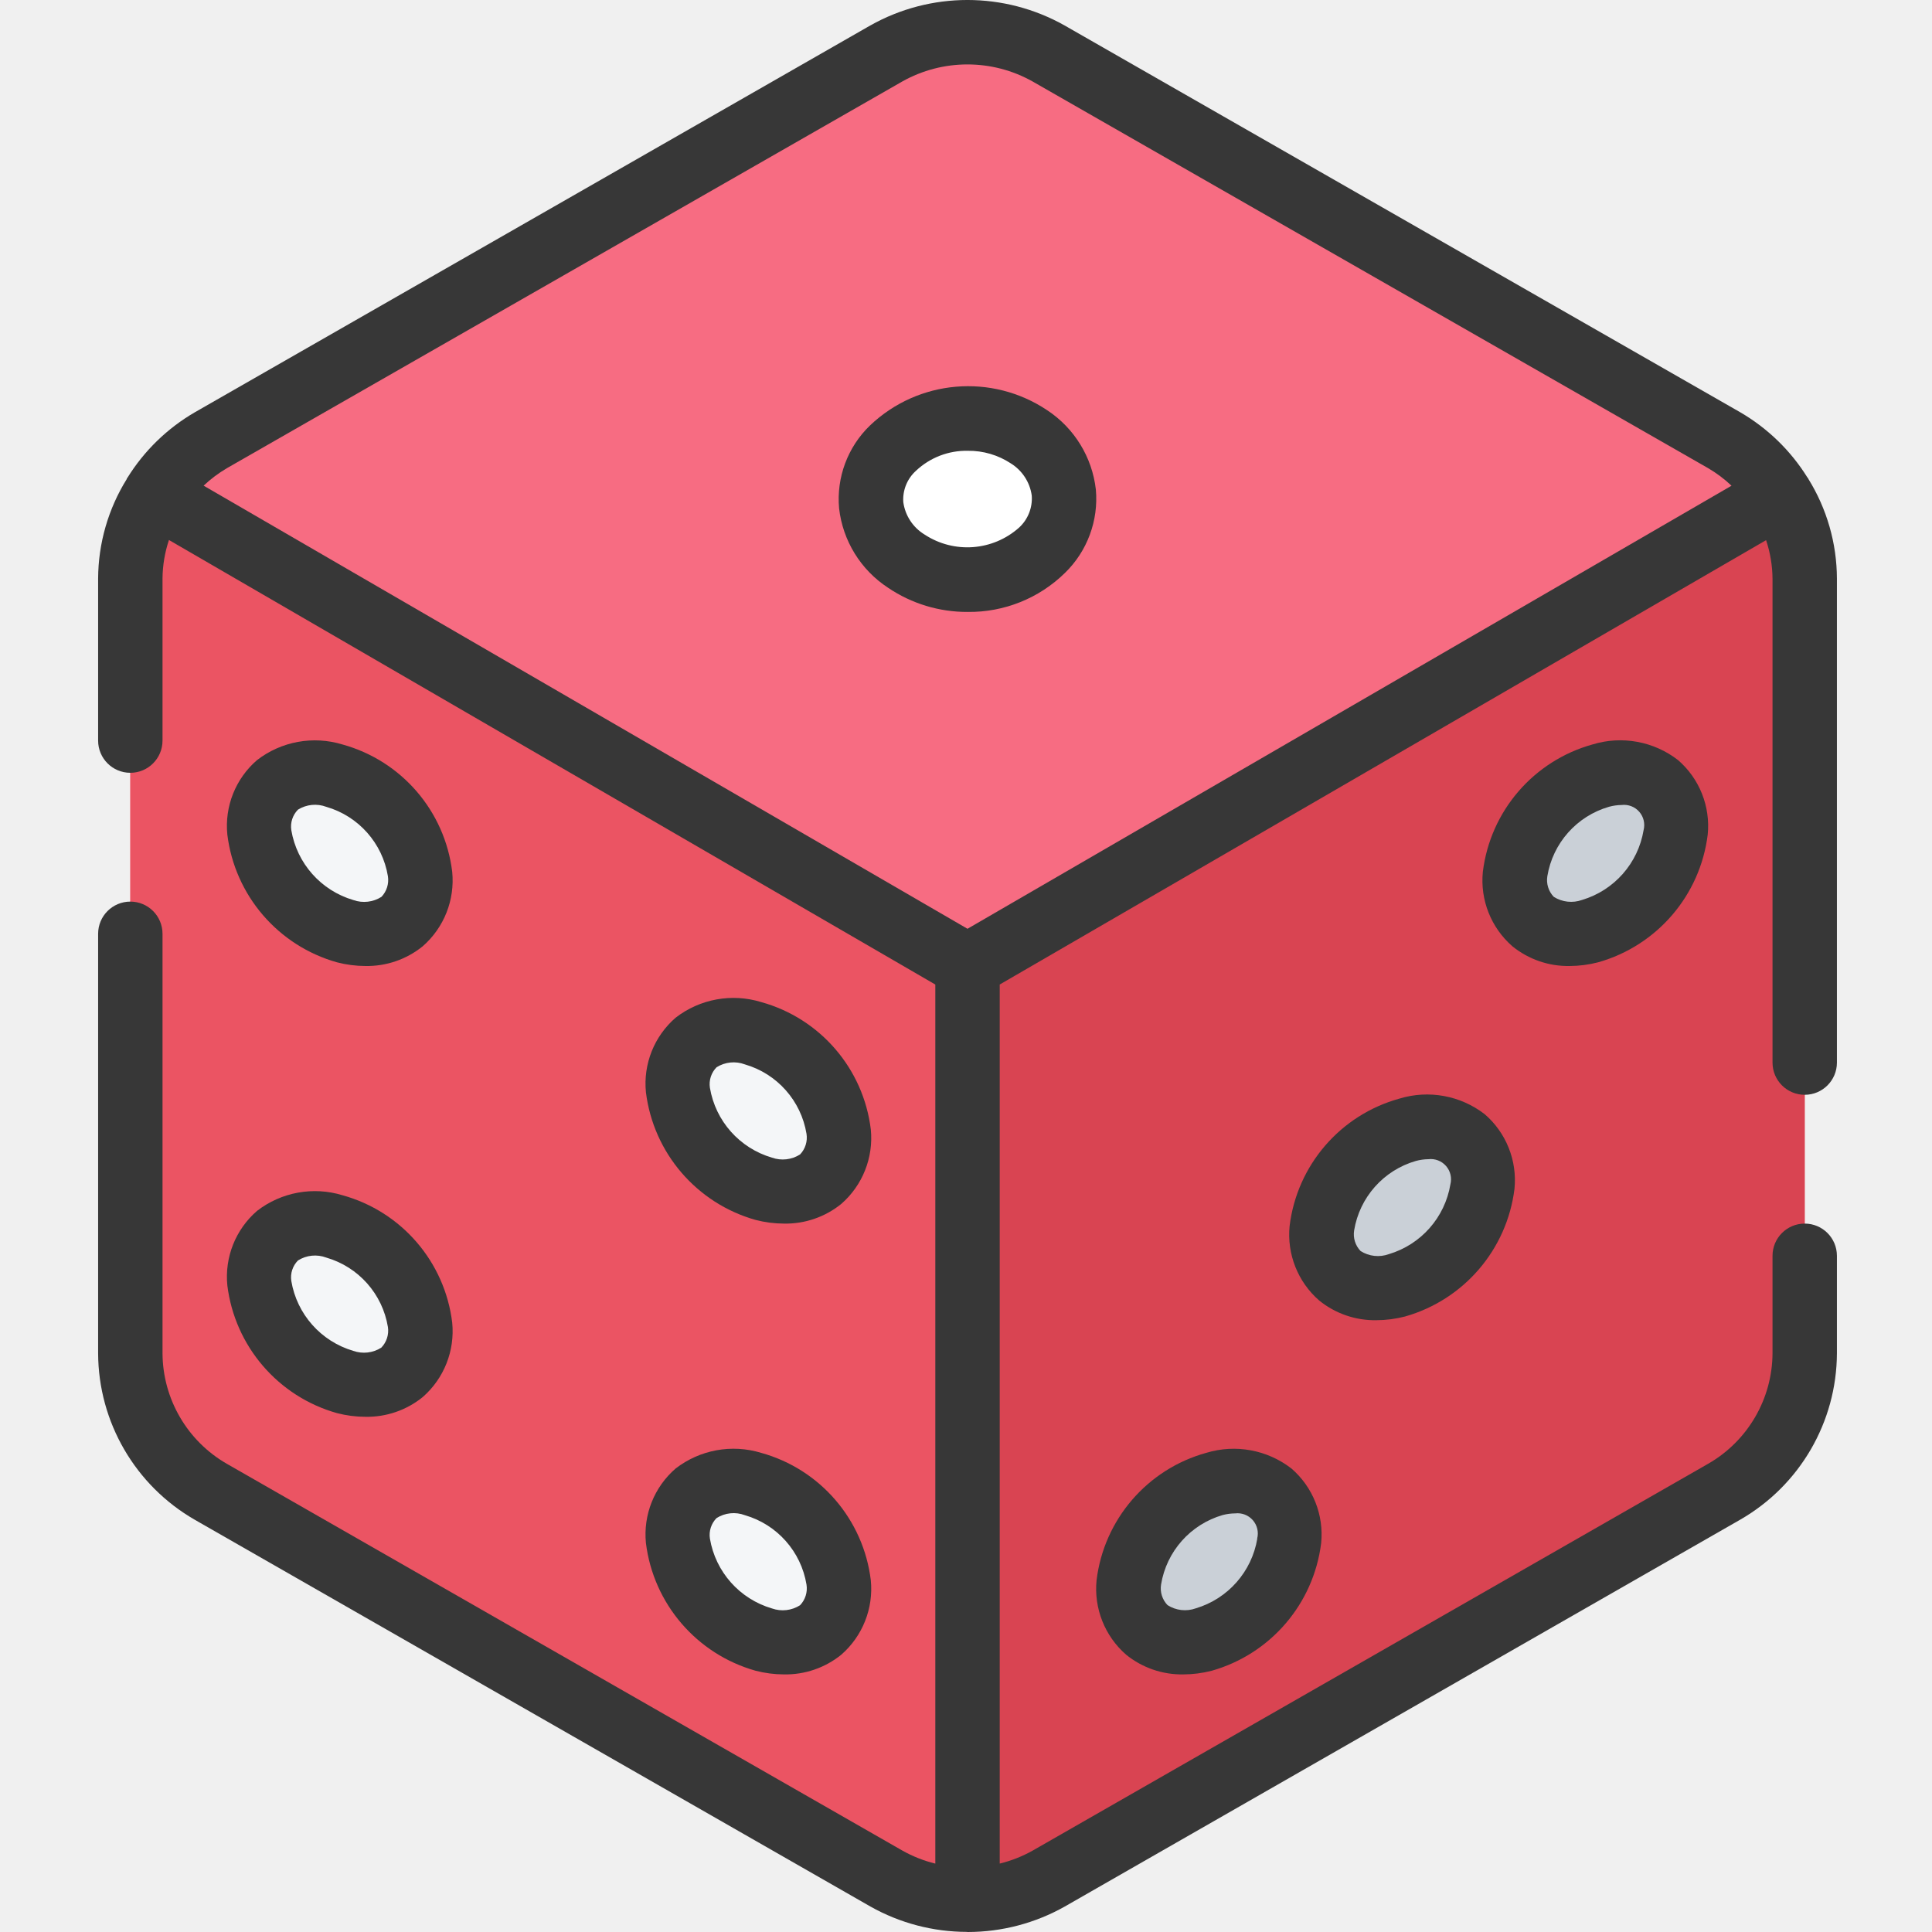
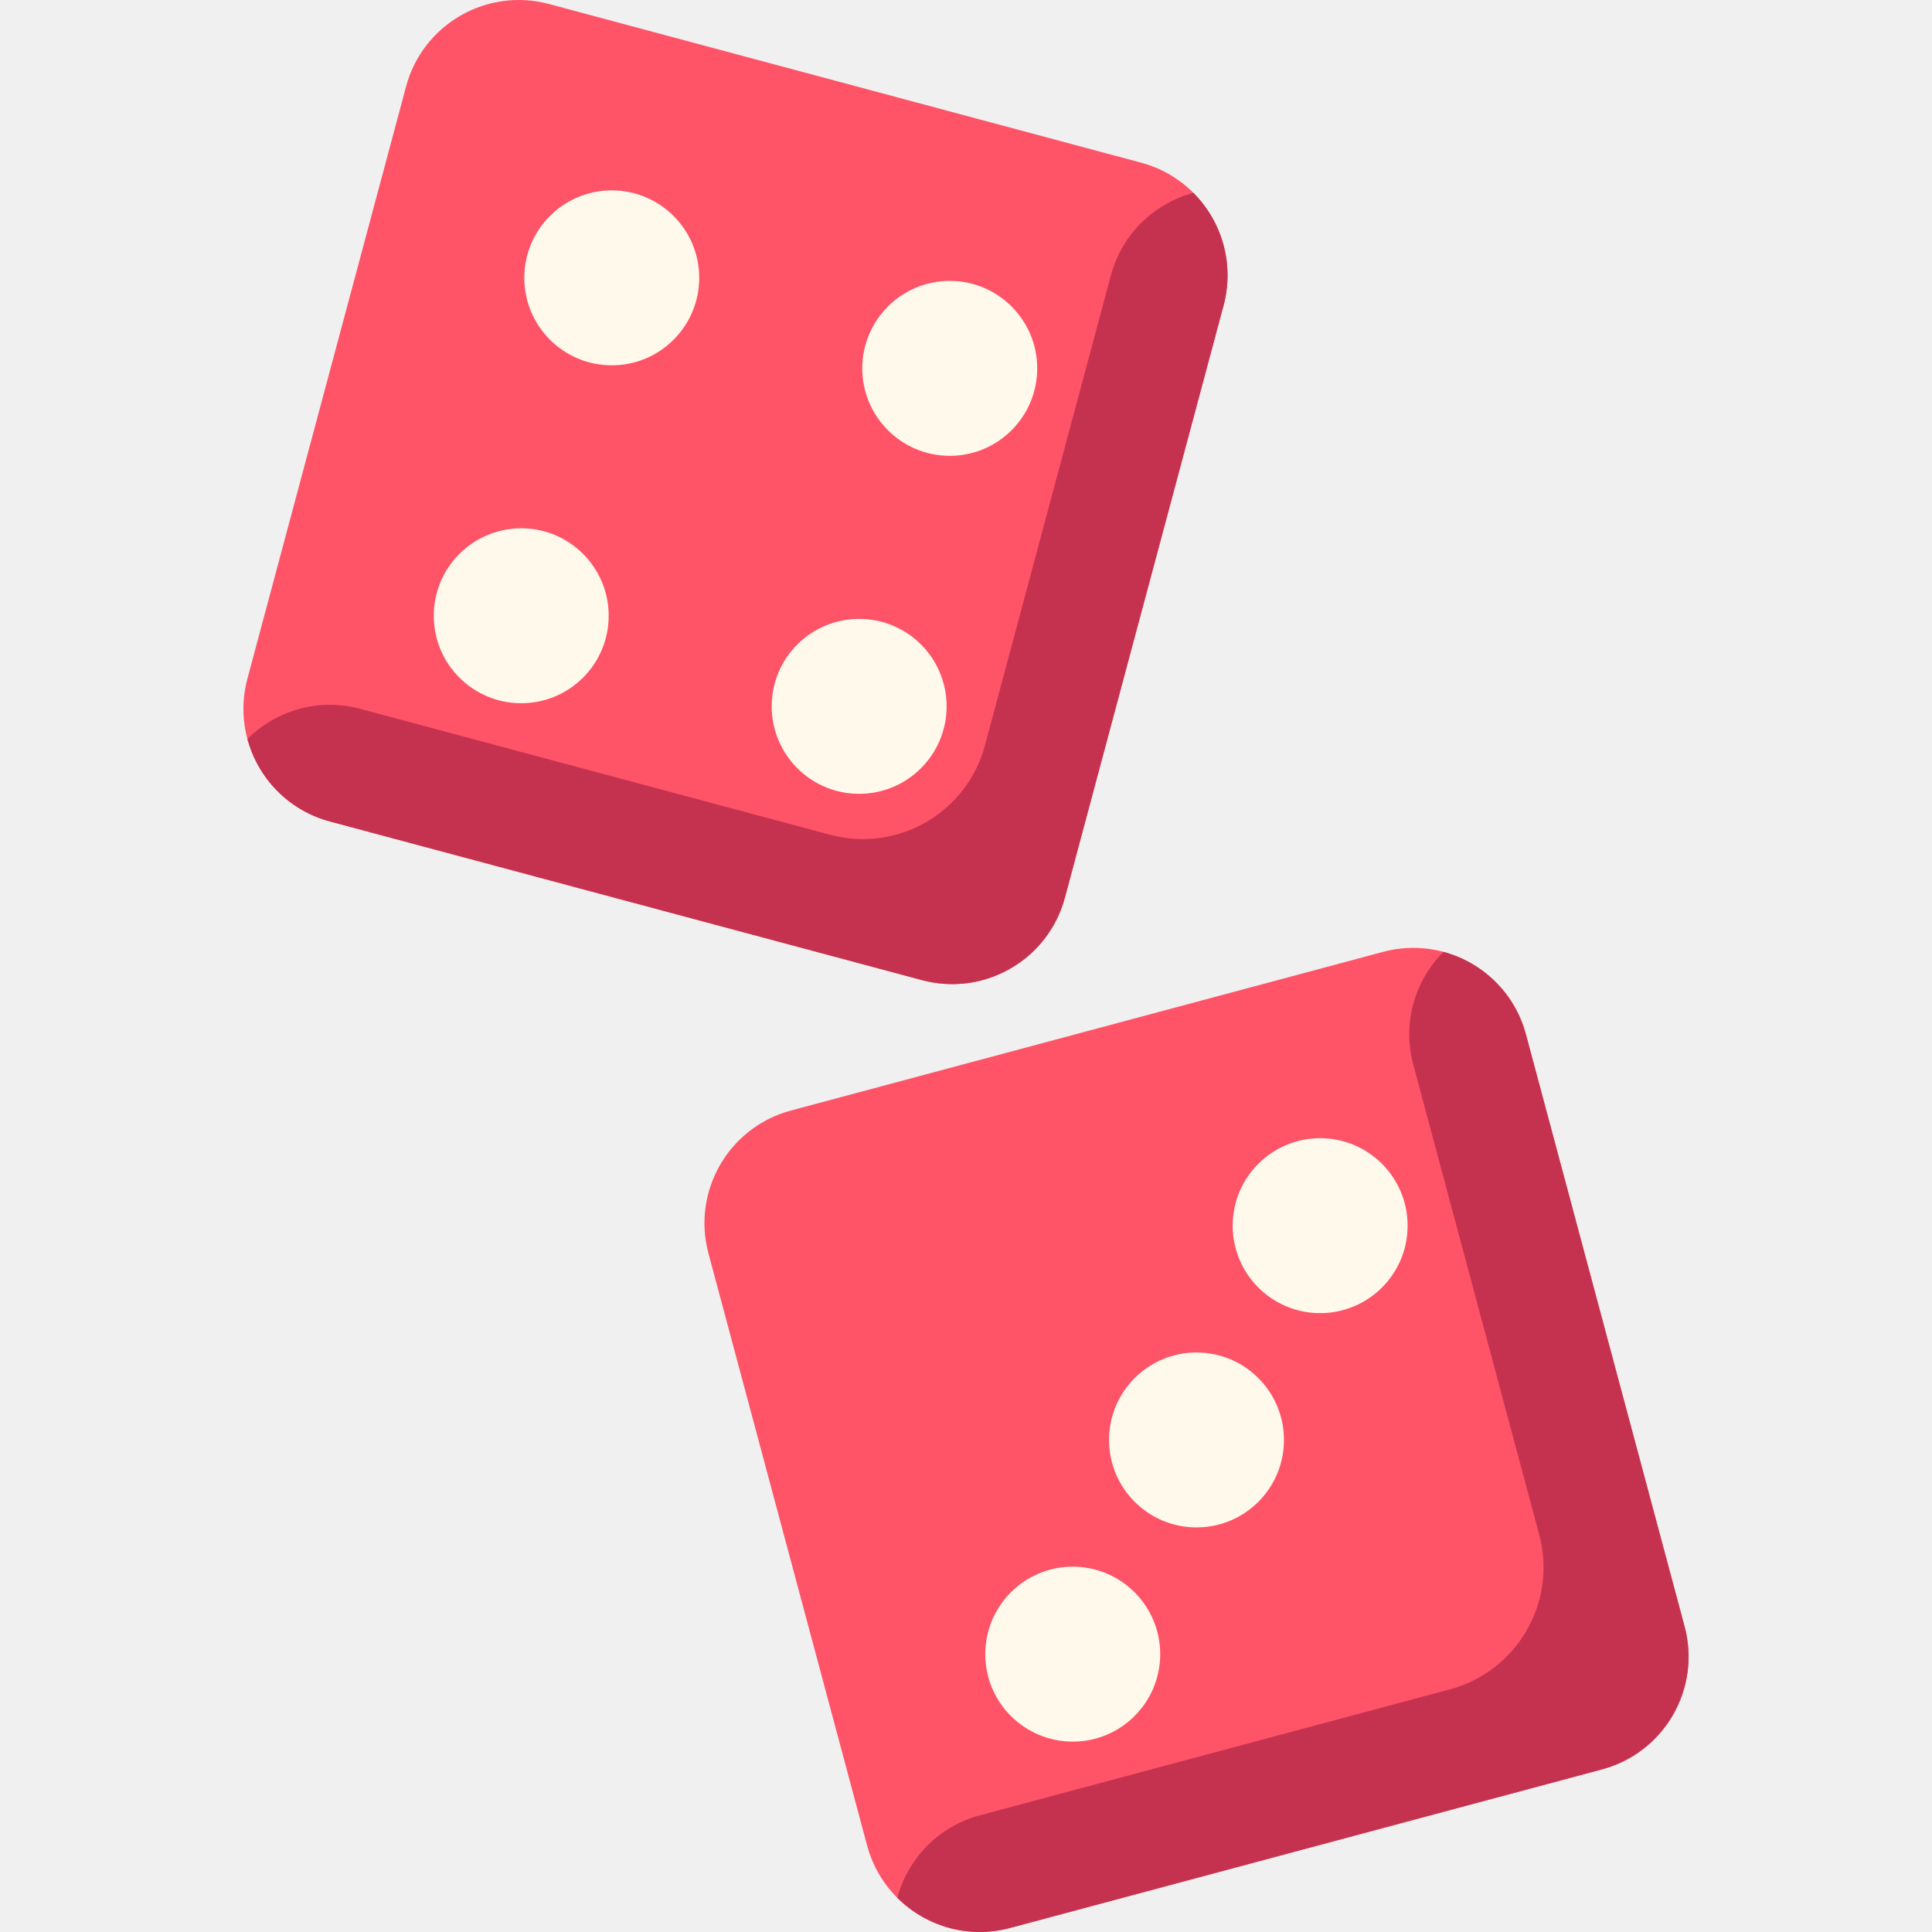
- <svg xmlns="http://www.w3.org/2000/svg" height="512pt" viewBox="-26 0 512 512" width="512pt">
-   <path d="m445.781 131.07c-3.676-5.965-8.777-10.918-14.848-14.418l-179.031-102.488c-13.352-7.508-29.652-7.508-43.008 0l-179.027 102.488c-6.07 3.5-11.172 8.453-14.848 14.418-4.242 6.656-6.492 14.383-6.484 22.273v205.312c.078 15.152 8.203 29.125 21.332 36.691l179.027 102.488c13.355 7.508 29.656 7.508 43.008 0l179.031-102.488c13.129-7.566 21.254-21.539 21.332-36.691v-205.312c.004-7.891-2.246-15.617-6.484-22.273zm0 0" fill="#f76c82" />
-   <path d="m452.266 153.344v205.312c-.078 15.152-8.203 29.125-21.332 36.691l-179.031 102.488c-6.562 3.695-13.969 5.637-21.504 5.629v-247.465l215.383-124.93c4.238 6.656 6.488 14.383 6.484 22.273zm0 0" fill="#d94452" />
-   <path d="m230.398 256v247.465c-7.531.008-14.938-1.934-21.504-5.629l-179.027-102.488c-13.129-7.566-21.254-21.539-21.332-36.691v-205.312c-.008-7.891 2.242-15.617 6.484-22.273zm0 0" fill="#eb5463" />
-   <path d="m315.684 408.328c-1.719 12.445-10.621 22.707-22.699 26.164-4.754 1.93-10.172 1.207-14.254-1.902-4.078-3.109-6.211-8.141-5.613-13.234 1.699-12.438 10.613-22.684 22.699-26.078 4.738-1.977 10.168-1.285 14.258 1.816 4.094 3.098 6.227 8.141 5.609 13.234zm0 0" fill="#cad0d7" />
-   <path d="m42.719 340.062c1.719 12.445 10.617 22.707 22.699 26.164 4.75 1.93 10.168 1.207 14.25-1.902 4.078-3.109 6.215-8.145 5.613-13.238-1.695-12.438-10.613-22.68-22.699-26.078-4.734-1.973-10.168-1.281-14.258 1.816-4.09 3.102-6.227 8.141-5.605 13.238zm0 0" fill="#f4f6f8" />
-   <path d="m153.652 408.328c1.719 12.445 10.617 22.707 22.699 26.164 4.75 1.93 10.168 1.207 14.25-1.902 4.078-3.109 6.215-8.141 5.613-13.234-1.695-12.438-10.613-22.684-22.699-26.078-4.738-1.977-10.168-1.285-14.258 1.816-4.09 3.098-6.227 8.141-5.605 13.234zm0 0" fill="#f4f6f8" />
-   <path d="m42.719 220.594c1.719 12.449 10.617 22.707 22.699 26.164 4.75 1.93 10.168 1.207 14.25-1.902 4.078-3.109 6.215-8.141 5.613-13.234-1.695-12.438-10.613-22.684-22.699-26.078-4.734-1.977-10.168-1.285-14.258 1.816-4.09 3.098-6.227 8.141-5.605 13.234zm0 0" fill="#f4f6f8" />
-   <path d="m153.652 288.863c1.719 12.445 10.617 22.703 22.699 26.16 4.75 1.934 10.168 1.207 14.25-1.902 4.078-3.105 6.215-8.141 5.613-13.234-1.695-12.438-10.613-22.68-22.699-26.078-4.738-1.977-10.168-1.281-14.258 1.816-4.09 3.102-6.227 8.141-5.605 13.238zm0 0" fill="#f4f6f8" />
-   <path d="m418.082 220.594c-1.719 12.449-10.621 22.707-22.699 26.164-4.75 1.93-10.172 1.207-14.25-1.902-4.082-3.109-6.215-8.141-5.613-13.234 1.695-12.438 10.613-22.684 22.695-26.078 4.738-1.977 10.172-1.285 14.262 1.816 4.09 3.098 6.227 8.141 5.605 13.234zm0 0" fill="#cad0d7" />
-   <path d="m366.883 314.461c-1.719 12.445-10.621 22.707-22.699 26.164-4.754 1.93-10.172 1.207-14.25-1.902-4.082-3.109-6.215-8.141-5.617-13.234 1.699-12.438 10.617-22.684 22.699-26.078 4.738-1.977 10.168-1.285 14.262 1.816 4.09 3.098 6.227 8.141 5.605 13.234zm0 0" fill="#cad0d7" />
-   <path d="m250.172 145.824c-9.875 9.176-24.754 10.379-35.977 2.91-5.117-2.992-8.531-8.211-9.234-14.098-.699-5.883 1.398-11.758 5.668-15.871 9.891-9.203 24.789-10.445 36.07-3.012 5.09 3.047 8.473 8.285 9.156 14.18.68 5.895-1.422 11.766-5.684 15.891zm0 0" fill="#fff" />
-   <g fill="#373737">
-     <path d="m25.652 402.773 179.004 102.469c7.812 4.402 16.629 6.723 25.598 6.73l.145.027h.129c8.988-.012 17.824-2.336 25.652-6.75l179.02-102.535c15.777-9.078 25.531-25.867 25.602-44.066v-25.848c0-4.715-3.82-8.535-8.535-8.535-4.711 0-8.531 3.82-8.531 8.535v25.848c-.066 12.102-6.57 23.25-17.066 29.27l-178.945 102.477c-2.758 1.555-5.715 2.723-8.789 3.473v-232.961l203.094-117.758c1.105 3.301 1.68 6.758 1.707 10.238v128.215c0 4.711 3.82 8.531 8.531 8.531 4.715 0 8.535-3.82 8.535-8.531v-128.258c-.027-9.352-2.656-18.508-7.586-26.453 0-.043 0-.094-.051-.137-.051-.043-.137-.137-.188-.223-4.441-7.137-10.566-13.074-17.836-17.297l-178.996-102.477c-15.992-9.012-35.531-9.012-51.523 0l-179.02 102.52c-7.27 4.227-13.387 10.172-17.82 17.316-.051.074-.125.117-.168.195v.129c-4.938 7.934-7.574 17.082-7.613 26.426v42.922c0 4.715 3.82 8.535 8.535 8.535 4.711 0 8.531-3.82 8.531-8.535v-42.922c.027-3.48.602-6.938 1.707-10.238l203.094 117.809v232.961c-3.062-.75-6.008-1.914-8.754-3.465l-178.98-102.477c-10.496-6.027-17-17.18-17.066-29.285v-111.184c0-4.711-3.82-8.531-8.531-8.531-4.715 0-8.535 3.82-8.535 8.531v111.184c.07 18.23 9.844 35.043 25.652 44.125zm187.426-381.16c10.742-6.051 23.867-6.051 34.609 0l178.98 102.453c2.238 1.305 4.32 2.867 6.203 4.652l-202.473 117.418-202.434-117.43c1.875-1.773 3.945-3.324 6.168-4.633zm0 0" />
-     <path d="m293.707 385.008c-15.645 4.316-27.141 17.652-29.105 33.766-.742 7.461 2.18 14.816 7.832 19.738 4.277 3.465 9.637 5.312 15.141 5.223 2.539-.008 5.07-.332 7.535-.965 15.598-4.418 27.027-17.754 29.012-33.844.742-7.473-2.195-14.84-7.875-19.754-6.395-4.957-14.793-6.508-22.539-4.164zm13.492 22.73c-1.457 8.766-7.777 15.938-16.289 18.484-2.5.898-5.277.586-7.508-.852-1.395-1.453-2.027-3.477-1.707-5.461 1.438-8.777 7.797-15.941 16.34-18.41 1.074-.281 2.184-.426 3.293-.434 1.762-.211 3.512.461 4.68 1.797 1.168 1.332 1.602 3.16 1.156 4.875zm0 0" />
-     <path d="m63.309 374.492c2.457.641 4.98.969 7.52.973 5.516.105 10.891-1.742 15.18-5.211 5.652-4.926 8.57-12.281 7.832-19.738-1.949-16.102-13.426-29.434-29.055-33.758-7.777-2.383-16.23-.84-22.664 4.137-5.684 4.914-8.621 12.281-7.875 19.758 1.992 16.102 13.445 29.441 29.062 33.84zm-10.344-40.453c2.246-1.422 5.027-1.703 7.512-.762 8.531 2.473 14.883 9.633 16.324 18.398.301 1.992-.348 4.012-1.75 5.461-2.215 1.418-4.961 1.73-7.441.855-8.562-2.523-14.938-9.715-16.41-18.52-.305-1.988.352-4.004 1.766-5.434zm0 0" />
-     <path d="m174.242 442.762c2.457.637 4.98.965 7.52.973 5.516.102 10.891-1.746 15.18-5.215 5.652-4.926 8.57-12.277 7.832-19.738-1.949-16.102-13.426-29.43-29.055-33.758-7.781-2.375-16.227-.832-22.664 4.141-5.684 4.91-8.621 12.281-7.879 19.754 1.992 16.102 13.449 29.441 29.066 33.844zm-10.344-40.457c2.246-1.418 5.027-1.699 7.512-.762 8.531 2.473 14.883 9.633 16.324 18.398.312 1.988-.32 4.008-1.707 5.461-2.219 1.418-4.961 1.73-7.441.855-8.582-2.508-14.973-9.703-16.453-18.52-.305-1.988.352-4.004 1.766-5.434zm0 0" />
-     <path d="m63.309 255.027c2.457.637 4.98.965 7.52.973 5.516.102 10.891-1.742 15.18-5.215 5.652-4.922 8.57-12.277 7.832-19.738-1.949-16.098-13.426-29.426-29.055-33.746-7.777-2.379-16.227-.84-22.664 4.129-5.691 4.906-8.629 12.277-7.875 19.754 1.992 16.102 13.445 29.441 29.062 33.844zm-10.344-40.465c2.254-1.402 5.027-1.676 7.512-.742 8.531 2.469 14.883 9.625 16.324 18.391.309 1.984-.32 4.004-1.707 5.461-2.219 1.418-4.969 1.73-7.449.852-8.574-2.516-14.957-9.707-16.445-18.516-.305-1.992.352-4.012 1.766-5.445zm0 0" />
-     <path d="m174.242 323.293c2.457.641 4.98.965 7.52.973 5.516.105 10.891-1.742 15.18-5.211 5.652-4.926 8.57-12.281 7.832-19.738-1.949-16.102-13.426-29.434-29.055-33.758-7.777-2.387-16.23-.844-22.664 4.137-5.684 4.914-8.621 12.281-7.879 19.754 1.992 16.105 13.449 29.441 29.066 33.844zm-10.344-40.457c2.246-1.414 5.027-1.695 7.512-.758 8.531 2.473 14.883 9.629 16.324 18.398.312 1.984-.32 4.004-1.707 5.461-2.219 1.414-4.961 1.73-7.441.852-8.582-2.508-14.973-9.699-16.453-18.516-.305-1.988.352-4.008 1.766-5.438zm0 0" />
-     <path d="m397.551 255.012c15.598-4.418 27.027-17.75 29.012-33.836.746-7.473-2.191-14.844-7.875-19.754-6.418-4.969-14.848-6.516-22.613-4.148-15.641 4.332-27.129 17.66-29.105 33.766-.742 7.461 2.176 14.816 7.832 19.738 4.285 3.473 9.656 5.324 15.172 5.223 2.559-.012 5.105-.344 7.578-.988zm-11.785-17.34c-1.395-1.453-2.023-3.477-1.707-5.461 1.441-8.777 7.805-15.941 16.352-18.41 1.086-.297 2.203-.453 3.328-.469 1.762-.211 3.512.461 4.68 1.797 1.164 1.336 1.594 3.16 1.148 4.879-1.461 8.762-7.777 15.934-16.289 18.48-2.496.898-5.266.598-7.512-.816zm0 0" />
-     <path d="m346.344 348.887c15.598-4.422 27.027-17.754 29.012-33.844.742-7.473-2.195-14.844-7.875-19.754-6.418-4.973-14.852-6.52-22.613-4.148-15.648 4.316-27.145 17.652-29.109 33.766-.738 7.461 2.18 14.816 7.836 19.738 4.285 3.473 9.664 5.324 15.18 5.223 2.555-.012 5.098-.34 7.57-.98zm-11.777-17.352c-1.395-1.449-2.027-3.473-1.707-5.461 1.438-8.773 7.801-15.938 16.34-18.406 1.086-.297 2.203-.453 3.328-.469 1.762-.211 3.516.461 4.684 1.797 1.168 1.336 1.598 3.16 1.156 4.879-1.461 8.762-7.781 15.934-16.293 18.48-2.492.91-5.27.609-7.508-.82zm0 0" />
-     <path d="m209.355 155.766c6.227 4.211 13.578 6.441 21.098 6.402 9.629.121 18.91-3.605 25.785-10.352 5.906-5.754 8.91-13.863 8.176-22.074-.973-8.582-5.703-16.285-12.91-21.035-14.664-9.805-34.16-8.129-46.934 4.035-5.922 5.699-8.938 13.777-8.203 21.965.977 8.605 5.738 16.328 12.988 21.059zm7.391-31.008c3.711-3.5 8.648-5.402 13.746-5.293 4.039-.047 7.996 1.113 11.367 3.328 3.035 1.875 5.078 5.004 5.566 8.535.234 3.184-.992 6.305-3.34 8.473-6.977 6.234-17.273 6.992-25.086 1.844-3.066-1.871-5.129-5.023-5.617-8.586-.211-3.137 1.027-6.195 3.363-8.301zm0 0" />
+ <svg xmlns="http://www.w3.org/2000/svg" version="1.1" x="0px" y="0px" viewBox="0 0 512 512" style="enable-background:new 0 0 512 512;" xml:space="preserve">
+   <path style="fill:#FF5368;" d="M302.4,43.109L145.472,1.061c-16.488-4.418-33.435,5.367-37.853,21.854L65.57,179.843  c-4.418,16.488,5.367,33.435,21.854,37.853l156.928,42.048c16.488,4.418,33.435-5.367,37.853-21.854l42.049-156.928  C328.673,64.475,318.888,47.528,302.4,43.109z" />
+   <path style="fill:#C5324F;" d="M316.254,51.112c-10.304,2.771-18.893,10.803-21.852,21.851L261.019,197.55  c-4.786,17.862-23.146,28.462-41.008,23.676L95.424,187.843c-11.052-2.963-22.298,0.462-29.85,7.999  c2.772,10.304,10.802,18.895,21.851,21.854l156.928,42.048c16.488,4.418,33.435-5.367,37.853-21.854l42.049-156.928  C327.216,69.914,323.791,58.664,316.254,51.112z" />
+   <path style="fill:#FF5368;" d="M446.43,431.037l-42.048-156.928c-4.418-16.488-21.366-26.272-37.853-21.854l-156.928,42.048  c-16.488,4.418-26.272,21.365-21.854,37.853l42.049,156.928c4.418,16.488,21.365,26.272,37.853,21.854l156.928-42.049  C441.062,464.473,450.848,447.525,446.43,431.037z" />
+   <path style="fill:#C5324F;" d="M404.381,274.109c-2.961-11.048-11.55-19.078-21.854-21.85c-7.537,7.553-10.961,18.802-8,29.85  l33.383,124.586c4.786,17.862-5.814,36.221-23.676,41.008l-124.587,33.384c-11.048,2.96-19.078,11.549-21.85,21.853  c7.553,7.537,18.802,10.961,29.85,8.001l156.928-42.049c16.488-4.418,26.272-21.365,21.854-37.853L404.381,274.109z" />
+   <g>
+     <ellipse style="fill:#FFF9EB;" cx="349.852" cy="324.814" rx="23.18" ry="23.18" />
+     <ellipse style="fill:#FFF9EB;" cx="284.286" cy="438.368" rx="23.18" ry="23.18" />
+     <circle style="fill:#FFF9EB;" cx="317.087" cy="381.6" r="23.18" />
+     <ellipse style="fill:#FFF9EB;" cx="162.123" cy="73.631" rx="23.18" ry="23.18" />
+     <ellipse style="fill:#FFF9EB;" cx="251.693" cy="97.62" rx="23.18" ry="23.18" />
+     <ellipse style="fill:#FFF9EB;" cx="138.13" cy="163.185" rx="23.18" ry="23.18" />
+     <ellipse style="fill:#FFF9EB;" cx="227.685" cy="187.192" rx="23.18" ry="23.18" />
  </g>
</svg>
